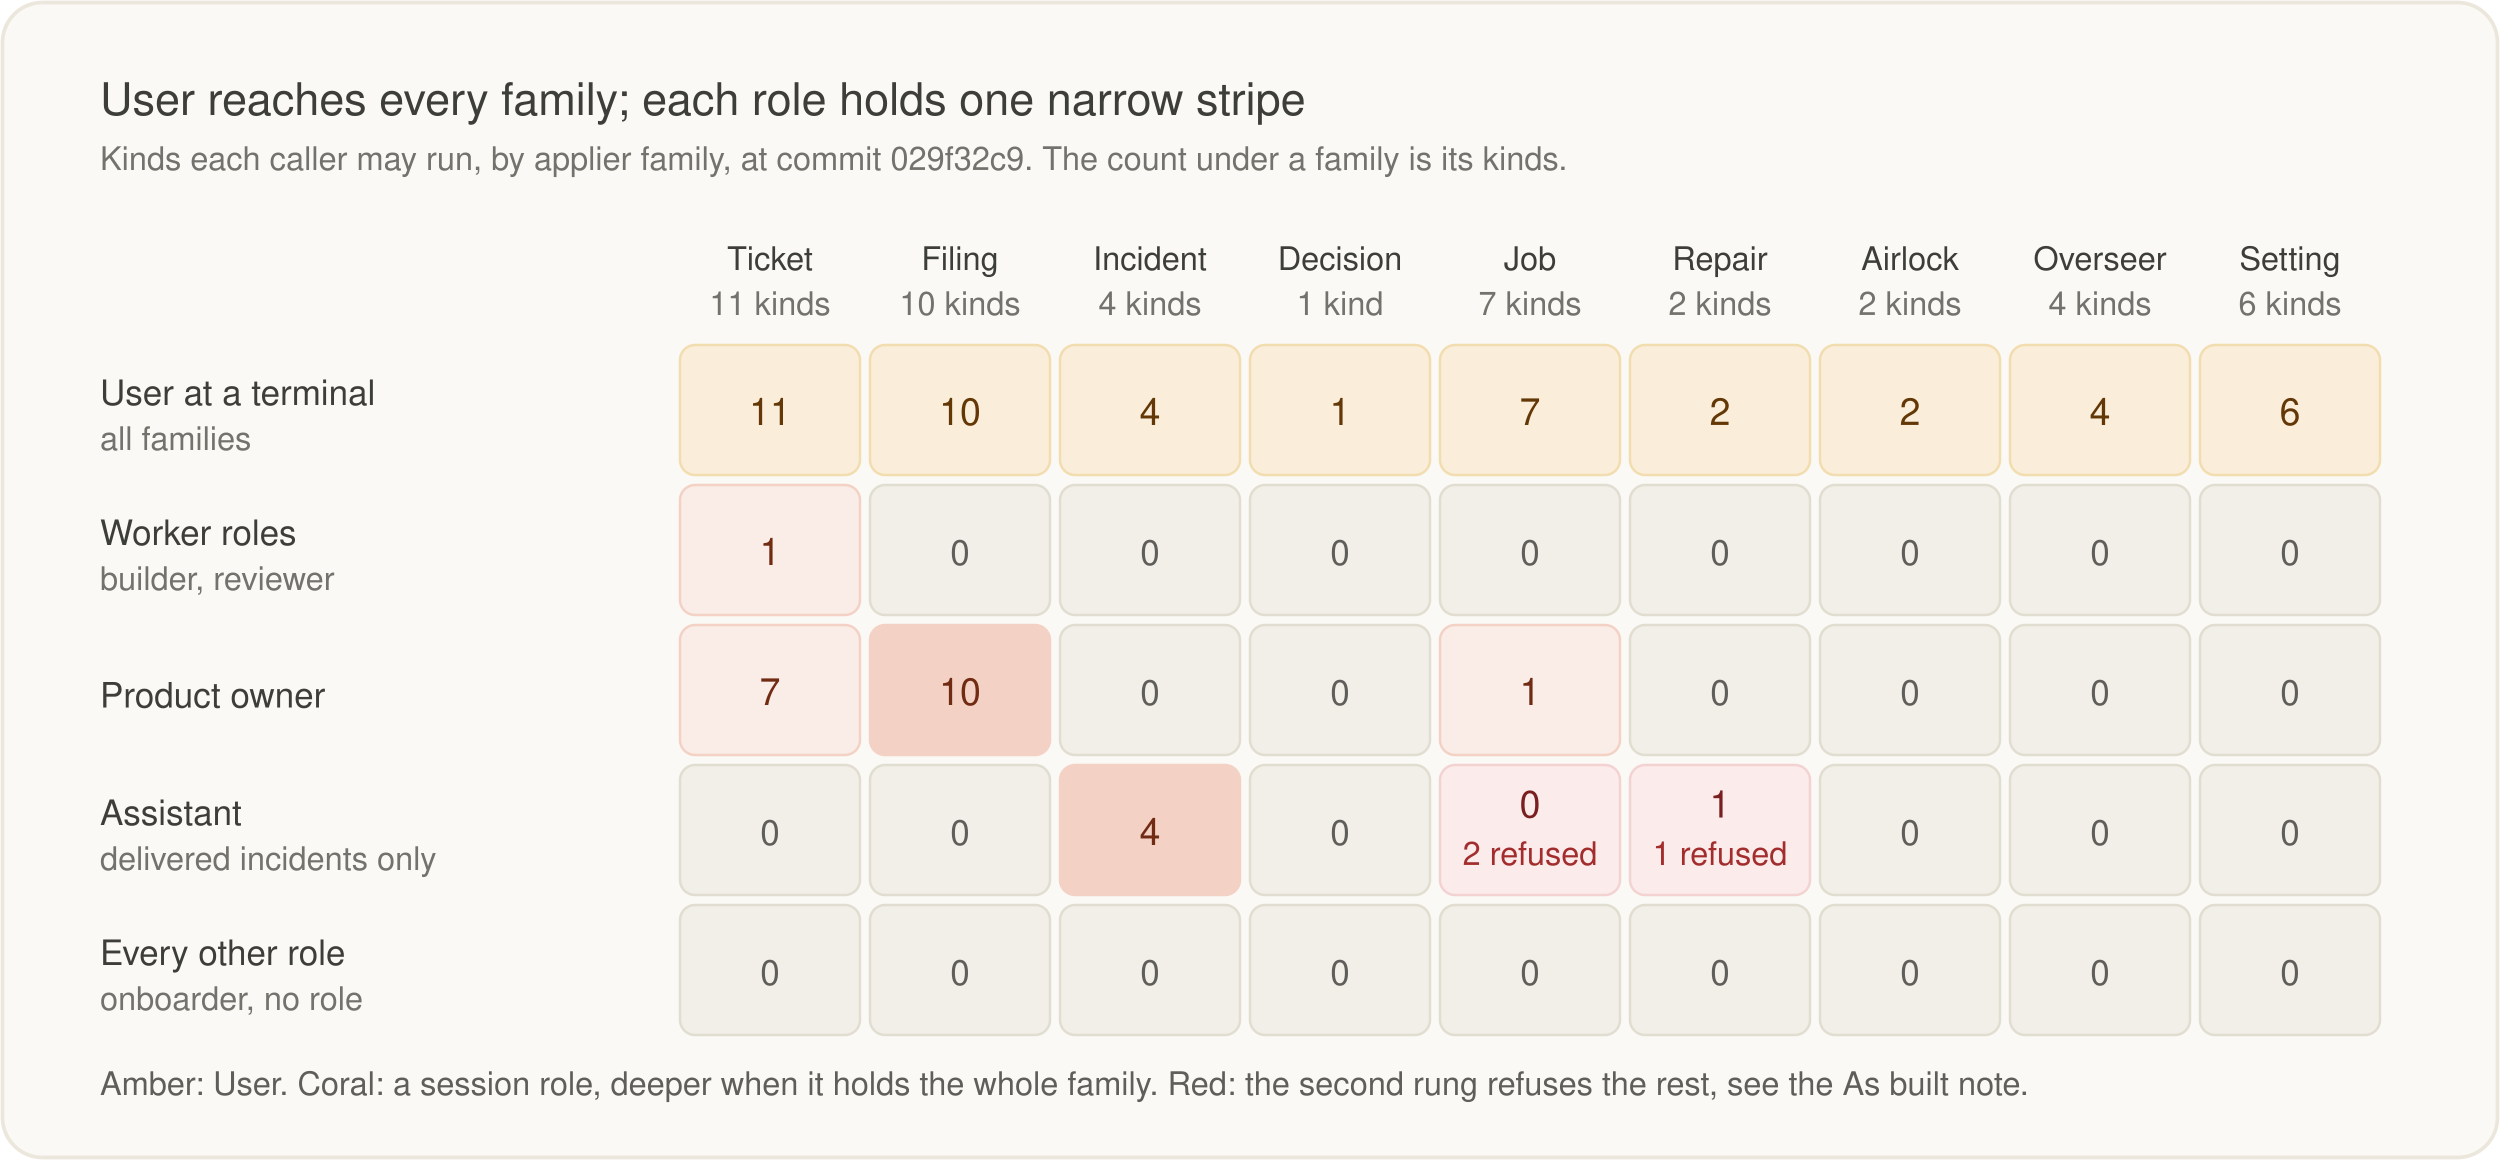
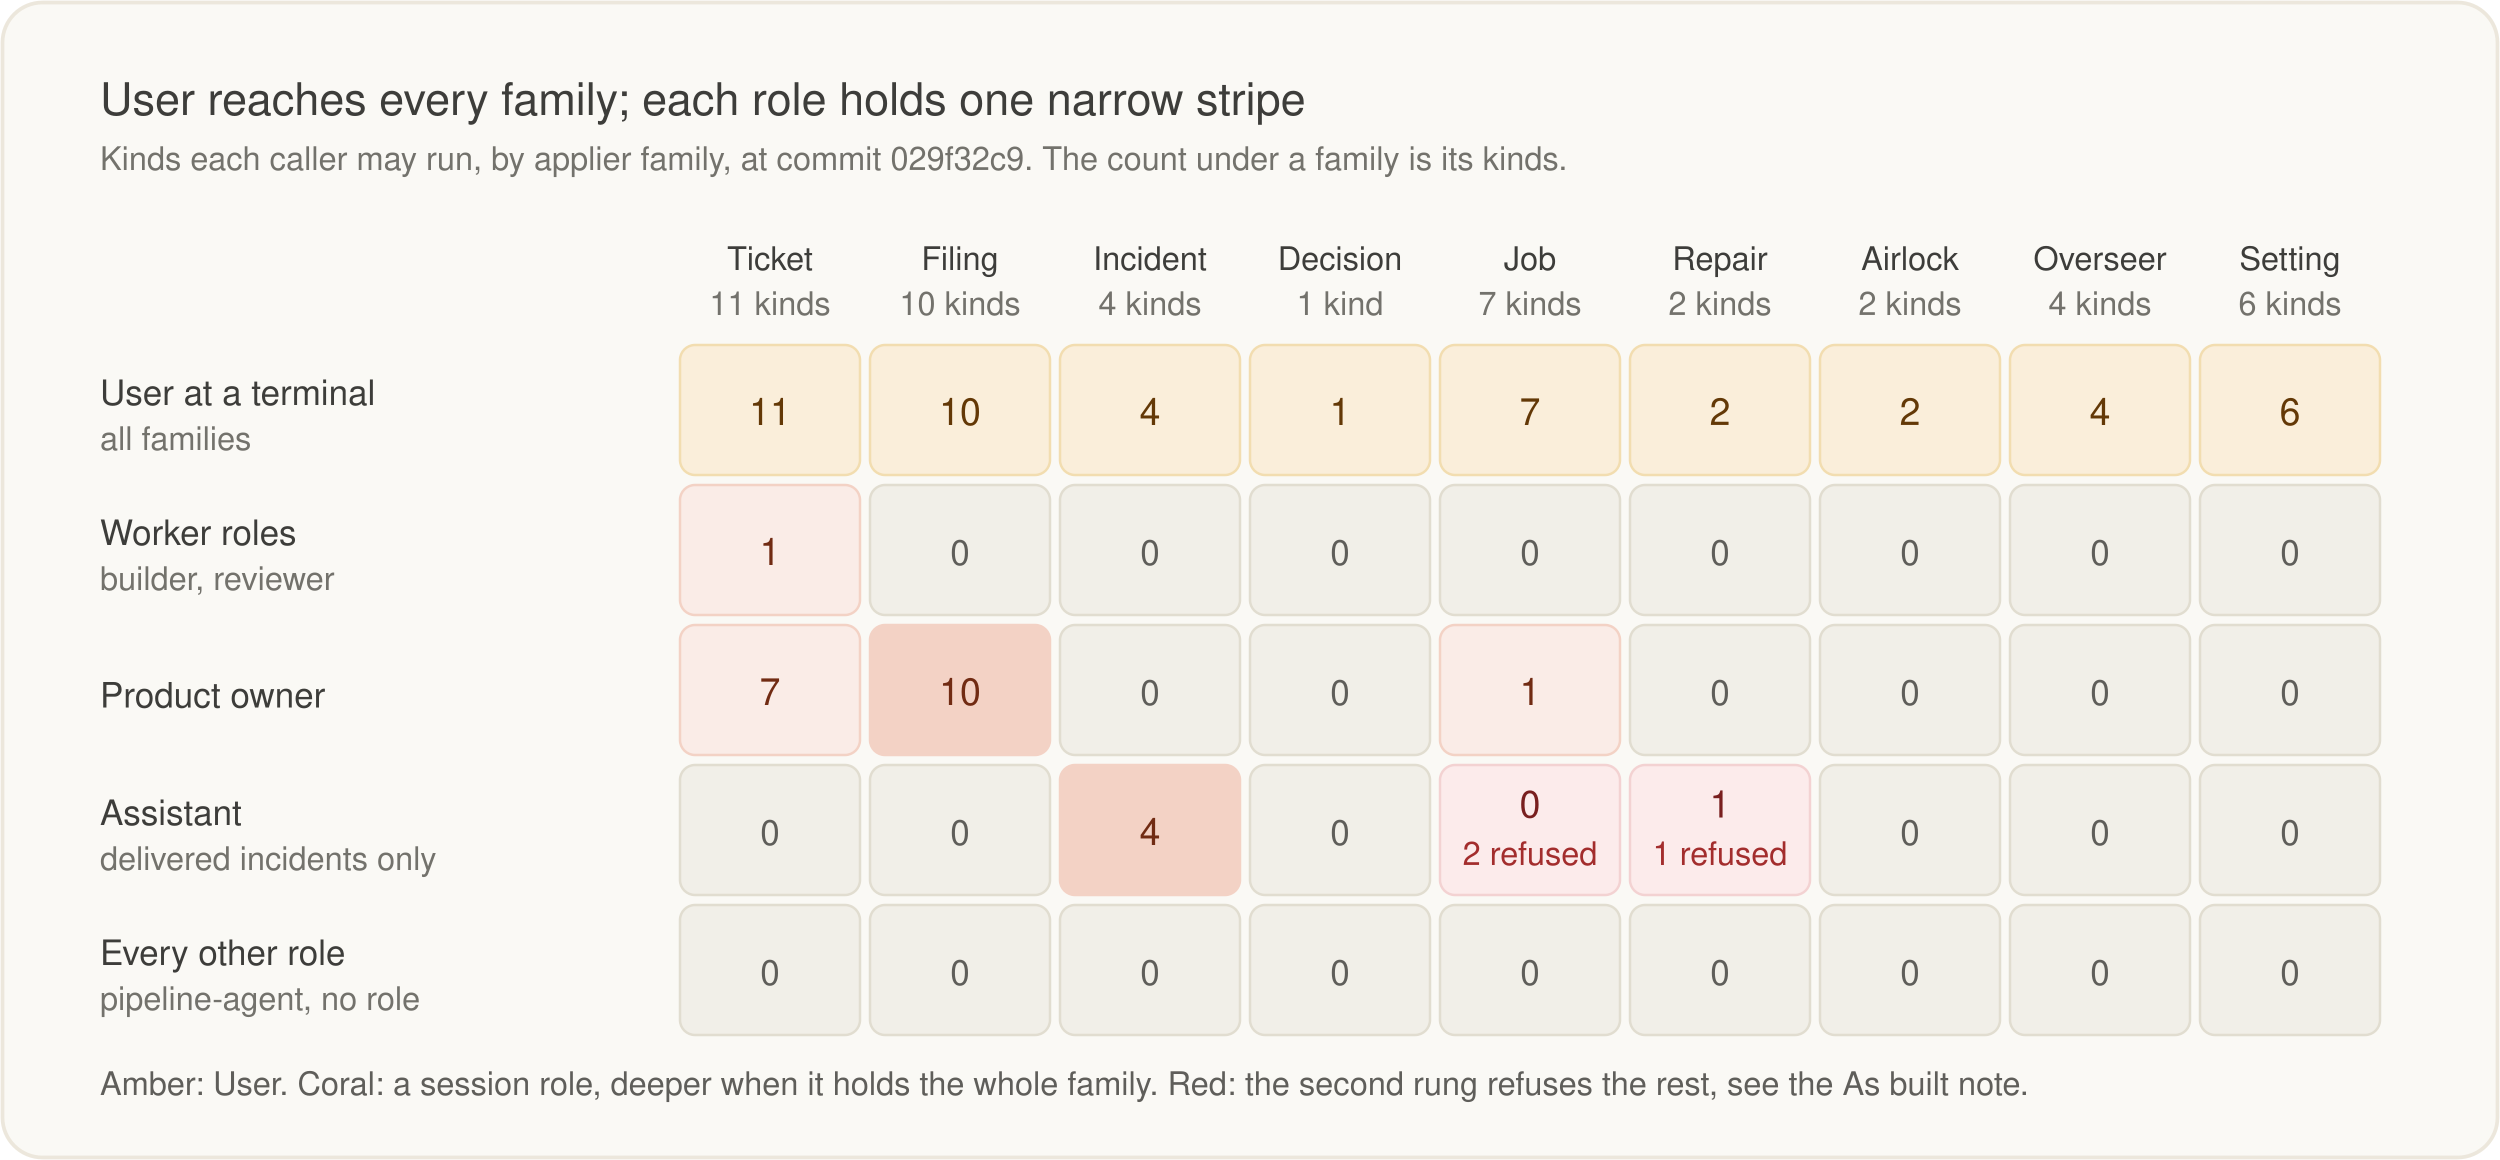
<svg xmlns="http://www.w3.org/2000/svg" width="1000" height="464" viewBox="0 0 1000 464" role="img" font-family="-apple-system,BlinkMacSystemFont,'Segoe UI',Helvetica,Arial,sans-serif">
  <defs>
    <marker id="ah" markerWidth="9" markerHeight="9" refX="6" refY="4.5" orient="auto">
      <path d="M0,0 L8,4.5 L0,9 z" fill="#73726c" />
    </marker>
  </defs>
  <rect x="1" y="1" width="998" height="462" rx="16" fill="#FAF9F5" stroke="#ECE7DC" stroke-width="1.5" />
  <text x="40" y="46" font-size="18" font-weight="500" fill="#3d3d3a" text-anchor="start">User reaches every family; each role holds one narrow stripe</text>
  <text x="40" y="68" font-size="13" fill="#73726c" text-anchor="start">Kinds each caller may run, by applier family, at commit 029f32c9. The count under a family is its kinds.</text>
  <text x="308.0" y="108" font-size="13" font-weight="500" fill="#3d3d3a" text-anchor="middle">Ticket</text>
  <text x="308.0" y="126" font-size="13" fill="#73726c" text-anchor="middle">11 kinds</text>
  <text x="384.0" y="108" font-size="13" font-weight="500" fill="#3d3d3a" text-anchor="middle">Filing</text>
  <text x="384.0" y="126" font-size="13" fill="#73726c" text-anchor="middle">10 kinds</text>
  <text x="460.0" y="108" font-size="13" font-weight="500" fill="#3d3d3a" text-anchor="middle">Incident</text>
  <text x="460.0" y="126" font-size="13" fill="#73726c" text-anchor="middle">4 kinds</text>
  <text x="536.0" y="108" font-size="13" font-weight="500" fill="#3d3d3a" text-anchor="middle">Decision</text>
  <text x="536.0" y="126" font-size="13" fill="#73726c" text-anchor="middle">1 kind</text>
  <text x="612.0" y="108" font-size="13" font-weight="500" fill="#3d3d3a" text-anchor="middle">Job</text>
  <text x="612.0" y="126" font-size="13" fill="#73726c" text-anchor="middle">7 kinds</text>
  <text x="688.0" y="108" font-size="13" font-weight="500" fill="#3d3d3a" text-anchor="middle">Repair</text>
  <text x="688.0" y="126" font-size="13" fill="#73726c" text-anchor="middle">2 kinds</text>
  <text x="764.0" y="108" font-size="13" font-weight="500" fill="#3d3d3a" text-anchor="middle">Airlock</text>
  <text x="764.0" y="126" font-size="13" fill="#73726c" text-anchor="middle">2 kinds</text>
  <text x="840.0" y="108" font-size="13" font-weight="500" fill="#3d3d3a" text-anchor="middle">Overseer</text>
  <text x="840.0" y="126" font-size="13" fill="#73726c" text-anchor="middle">4 kinds</text>
  <text x="916.0" y="108" font-size="13" font-weight="500" fill="#3d3d3a" text-anchor="middle">Setting</text>
  <text x="916.0" y="126" font-size="13" fill="#73726c" text-anchor="middle">6 kinds</text>
  <text x="40" y="162" font-size="14" font-weight="500" fill="#3d3d3a" text-anchor="start">User at a terminal</text>
  <text x="40" y="180" font-size="13" fill="#73726c" text-anchor="start">all families</text>
  <rect x="272" y="138" width="72" height="52" rx="6" fill="#FAEEDA" stroke="#F2DDB0" />
  <text x="308.0" y="170" font-size="15" font-weight="500" fill="#633806" text-anchor="middle">11</text>
  <rect x="348" y="138" width="72" height="52" rx="6" fill="#FAEEDA" stroke="#F2DDB0" />
  <text x="384.0" y="170" font-size="15" font-weight="500" fill="#633806" text-anchor="middle">10</text>
  <rect x="424" y="138" width="72" height="52" rx="6" fill="#FAEEDA" stroke="#F2DDB0" />
  <text x="460.0" y="170" font-size="15" font-weight="500" fill="#633806" text-anchor="middle">4</text>
  <rect x="500" y="138" width="72" height="52" rx="6" fill="#FAEEDA" stroke="#F2DDB0" />
  <text x="536.0" y="170" font-size="15" font-weight="500" fill="#633806" text-anchor="middle">1</text>
  <rect x="576" y="138" width="72" height="52" rx="6" fill="#FAEEDA" stroke="#F2DDB0" />
  <text x="612.0" y="170" font-size="15" font-weight="500" fill="#633806" text-anchor="middle">7</text>
  <rect x="652" y="138" width="72" height="52" rx="6" fill="#FAEEDA" stroke="#F2DDB0" />
  <text x="688.0" y="170" font-size="15" font-weight="500" fill="#633806" text-anchor="middle">2</text>
  <rect x="728" y="138" width="72" height="52" rx="6" fill="#FAEEDA" stroke="#F2DDB0" />
  <text x="764.0" y="170" font-size="15" font-weight="500" fill="#633806" text-anchor="middle">2</text>
  <rect x="804" y="138" width="72" height="52" rx="6" fill="#FAEEDA" stroke="#F2DDB0" />
  <text x="840.0" y="170" font-size="15" font-weight="500" fill="#633806" text-anchor="middle">4</text>
  <rect x="880" y="138" width="72" height="52" rx="6" fill="#FAEEDA" stroke="#F2DDB0" />
  <text x="916.0" y="170" font-size="15" font-weight="500" fill="#633806" text-anchor="middle">6</text>
  <text x="40" y="218" font-size="14" font-weight="500" fill="#3d3d3a" text-anchor="start">Worker roles</text>
  <text x="40" y="236" font-size="13" fill="#73726c" text-anchor="start">builder, reviewer</text>
  <rect x="272" y="194" width="72" height="52" rx="6" fill="#FAECE7" stroke="#F3D2C5" />
  <text x="308.0" y="226" font-size="15" font-weight="500" fill="#712B13" text-anchor="middle">1</text>
  <rect x="348" y="194" width="72" height="52" rx="6" fill="#F1EFE8" stroke="#E1DDD0" />
  <text x="384.0" y="226" font-size="14" fill="#5F5E5A" text-anchor="middle">0</text>
  <rect x="424" y="194" width="72" height="52" rx="6" fill="#F1EFE8" stroke="#E1DDD0" />
  <text x="460.0" y="226" font-size="14" fill="#5F5E5A" text-anchor="middle">0</text>
  <rect x="500" y="194" width="72" height="52" rx="6" fill="#F1EFE8" stroke="#E1DDD0" />
  <text x="536.0" y="226" font-size="14" fill="#5F5E5A" text-anchor="middle">0</text>
  <rect x="576" y="194" width="72" height="52" rx="6" fill="#F1EFE8" stroke="#E1DDD0" />
  <text x="612.0" y="226" font-size="14" fill="#5F5E5A" text-anchor="middle">0</text>
  <rect x="652" y="194" width="72" height="52" rx="6" fill="#F1EFE8" stroke="#E1DDD0" />
  <text x="688.0" y="226" font-size="14" fill="#5F5E5A" text-anchor="middle">0</text>
  <rect x="728" y="194" width="72" height="52" rx="6" fill="#F1EFE8" stroke="#E1DDD0" />
  <text x="764.0" y="226" font-size="14" fill="#5F5E5A" text-anchor="middle">0</text>
  <rect x="804" y="194" width="72" height="52" rx="6" fill="#F1EFE8" stroke="#E1DDD0" />
  <text x="840.0" y="226" font-size="14" fill="#5F5E5A" text-anchor="middle">0</text>
  <rect x="880" y="194" width="72" height="52" rx="6" fill="#F1EFE8" stroke="#E1DDD0" />
  <text x="916.0" y="226" font-size="14" fill="#5F5E5A" text-anchor="middle">0</text>
  <text x="40" y="283" font-size="14" font-weight="500" fill="#3d3d3a" text-anchor="start">Product owner</text>
  <rect x="272" y="250" width="72" height="52" rx="6" fill="#FAECE7" stroke="#F3D2C5" />
  <text x="308.0" y="282" font-size="15" font-weight="500" fill="#712B13" text-anchor="middle">7</text>
  <rect x="348" y="250" width="72" height="52" rx="6" fill="#F3D2C5" stroke="#F3D2C5" />
  <text x="384.0" y="282" font-size="15" font-weight="500" fill="#712B13" text-anchor="middle">10</text>
  <rect x="424" y="250" width="72" height="52" rx="6" fill="#F1EFE8" stroke="#E1DDD0" />
  <text x="460.0" y="282" font-size="14" fill="#5F5E5A" text-anchor="middle">0</text>
  <rect x="500" y="250" width="72" height="52" rx="6" fill="#F1EFE8" stroke="#E1DDD0" />
  <text x="536.0" y="282" font-size="14" fill="#5F5E5A" text-anchor="middle">0</text>
  <rect x="576" y="250" width="72" height="52" rx="6" fill="#FAECE7" stroke="#F3D2C5" />
  <text x="612.0" y="282" font-size="15" font-weight="500" fill="#712B13" text-anchor="middle">1</text>
  <rect x="652" y="250" width="72" height="52" rx="6" fill="#F1EFE8" stroke="#E1DDD0" />
  <text x="688.0" y="282" font-size="14" fill="#5F5E5A" text-anchor="middle">0</text>
  <rect x="728" y="250" width="72" height="52" rx="6" fill="#F1EFE8" stroke="#E1DDD0" />
  <text x="764.0" y="282" font-size="14" fill="#5F5E5A" text-anchor="middle">0</text>
  <rect x="804" y="250" width="72" height="52" rx="6" fill="#F1EFE8" stroke="#E1DDD0" />
  <text x="840.0" y="282" font-size="14" fill="#5F5E5A" text-anchor="middle">0</text>
  <rect x="880" y="250" width="72" height="52" rx="6" fill="#F1EFE8" stroke="#E1DDD0" />
  <text x="916.0" y="282" font-size="14" fill="#5F5E5A" text-anchor="middle">0</text>
  <text x="40" y="330" font-size="14" font-weight="500" fill="#3d3d3a" text-anchor="start">Assistant</text>
  <text x="40" y="348" font-size="13" fill="#73726c" text-anchor="start">delivered incidents only</text>
  <rect x="272" y="306" width="72" height="52" rx="6" fill="#F1EFE8" stroke="#E1DDD0" />
  <text x="308.0" y="338" font-size="14" fill="#5F5E5A" text-anchor="middle">0</text>
  <rect x="348" y="306" width="72" height="52" rx="6" fill="#F1EFE8" stroke="#E1DDD0" />
  <text x="384.0" y="338" font-size="14" fill="#5F5E5A" text-anchor="middle">0</text>
  <rect x="424" y="306" width="72" height="52" rx="6" fill="#F3D2C5" stroke="#F3D2C5" />
  <text x="460.0" y="338" font-size="15" font-weight="500" fill="#712B13" text-anchor="middle">4</text>
  <rect x="500" y="306" width="72" height="52" rx="6" fill="#F1EFE8" stroke="#E1DDD0" />
  <text x="536.0" y="338" font-size="14" fill="#5F5E5A" text-anchor="middle">0</text>
  <rect x="576" y="306" width="72" height="52" rx="6" fill="#FCEBEB" stroke="#F3D2D2" />
  <text x="612.0" y="327" font-size="15" font-weight="500" fill="#791F1F" text-anchor="middle">0</text>
  <text x="612.0" y="346" font-size="13" fill="#A32D2D" text-anchor="middle">2 refused</text>
  <rect x="652" y="306" width="72" height="52" rx="6" fill="#FCEBEB" stroke="#F3D2D2" />
  <text x="688.0" y="327" font-size="15" font-weight="500" fill="#791F1F" text-anchor="middle">1</text>
  <text x="688.0" y="346" font-size="13" fill="#A32D2D" text-anchor="middle">1 refused</text>
  <rect x="728" y="306" width="72" height="52" rx="6" fill="#F1EFE8" stroke="#E1DDD0" />
  <text x="764.0" y="338" font-size="14" fill="#5F5E5A" text-anchor="middle">0</text>
  <rect x="804" y="306" width="72" height="52" rx="6" fill="#F1EFE8" stroke="#E1DDD0" />
  <text x="840.0" y="338" font-size="14" fill="#5F5E5A" text-anchor="middle">0</text>
  <rect x="880" y="306" width="72" height="52" rx="6" fill="#F1EFE8" stroke="#E1DDD0" />
  <text x="916.0" y="338" font-size="14" fill="#5F5E5A" text-anchor="middle">0</text>
  <text x="40" y="386" font-size="14" font-weight="500" fill="#3d3d3a" text-anchor="start">Every other role</text>
-   <text x="40" y="404" font-size="13" fill="#73726c" text-anchor="start">onboarder, no role</text>
+   <text x="40" y="404" font-size="13" fill="#73726c" text-anchor="start">pipeline-agent, no role</text>
  <rect x="272" y="362" width="72" height="52" rx="6" fill="#F1EFE8" stroke="#E1DDD0" />
  <text x="308.0" y="394" font-size="14" fill="#5F5E5A" text-anchor="middle">0</text>
  <rect x="348" y="362" width="72" height="52" rx="6" fill="#F1EFE8" stroke="#E1DDD0" />
  <text x="384.0" y="394" font-size="14" fill="#5F5E5A" text-anchor="middle">0</text>
  <rect x="424" y="362" width="72" height="52" rx="6" fill="#F1EFE8" stroke="#E1DDD0" />
  <text x="460.0" y="394" font-size="14" fill="#5F5E5A" text-anchor="middle">0</text>
  <rect x="500" y="362" width="72" height="52" rx="6" fill="#F1EFE8" stroke="#E1DDD0" />
  <text x="536.0" y="394" font-size="14" fill="#5F5E5A" text-anchor="middle">0</text>
  <rect x="576" y="362" width="72" height="52" rx="6" fill="#F1EFE8" stroke="#E1DDD0" />
  <text x="612.0" y="394" font-size="14" fill="#5F5E5A" text-anchor="middle">0</text>
  <rect x="652" y="362" width="72" height="52" rx="6" fill="#F1EFE8" stroke="#E1DDD0" />
  <text x="688.0" y="394" font-size="14" fill="#5F5E5A" text-anchor="middle">0</text>
  <rect x="728" y="362" width="72" height="52" rx="6" fill="#F1EFE8" stroke="#E1DDD0" />
  <text x="764.0" y="394" font-size="14" fill="#5F5E5A" text-anchor="middle">0</text>
  <rect x="804" y="362" width="72" height="52" rx="6" fill="#F1EFE8" stroke="#E1DDD0" />
  <text x="840.0" y="394" font-size="14" fill="#5F5E5A" text-anchor="middle">0</text>
  <rect x="880" y="362" width="72" height="52" rx="6" fill="#F1EFE8" stroke="#E1DDD0" />
  <text x="916.0" y="394" font-size="14" fill="#5F5E5A" text-anchor="middle">0</text>
  <text x="40" y="438" font-size="13" fill="#5F5E5A" text-anchor="start">Amber: User. Coral: a session role, deeper when it holds the whole family. Red: the second rung refuses the rest, see the As built note.</text>
</svg>
